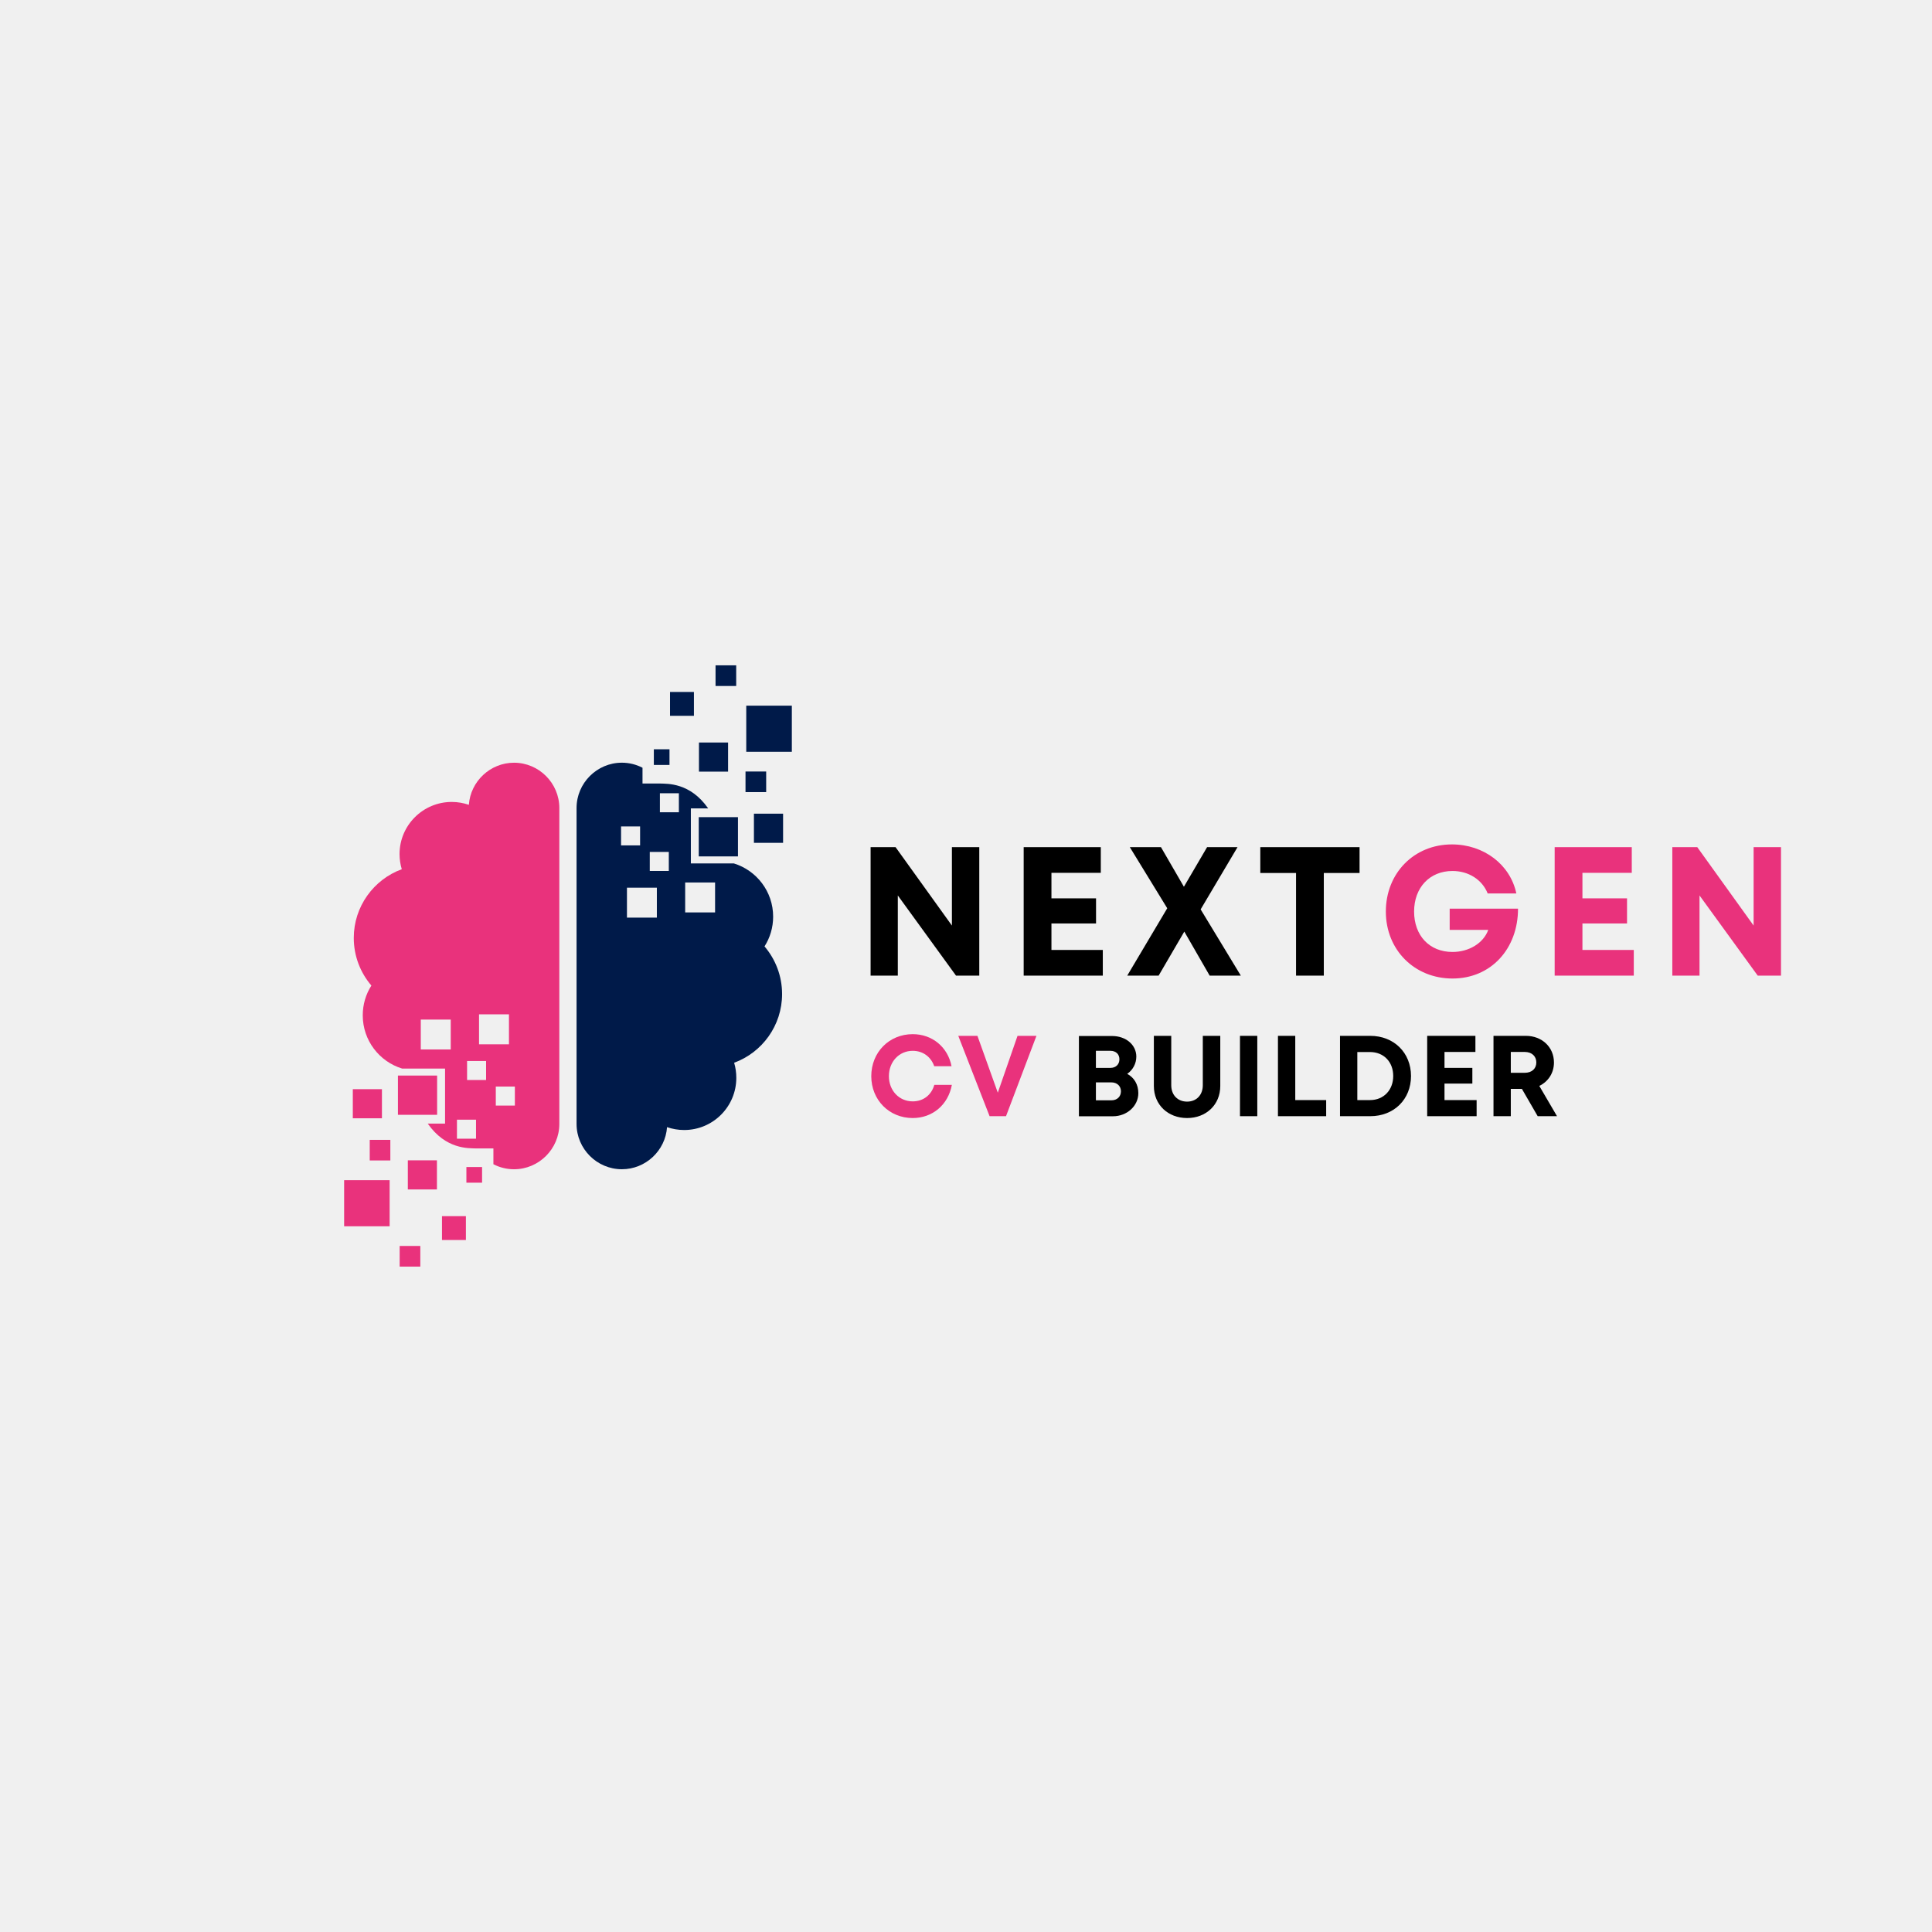
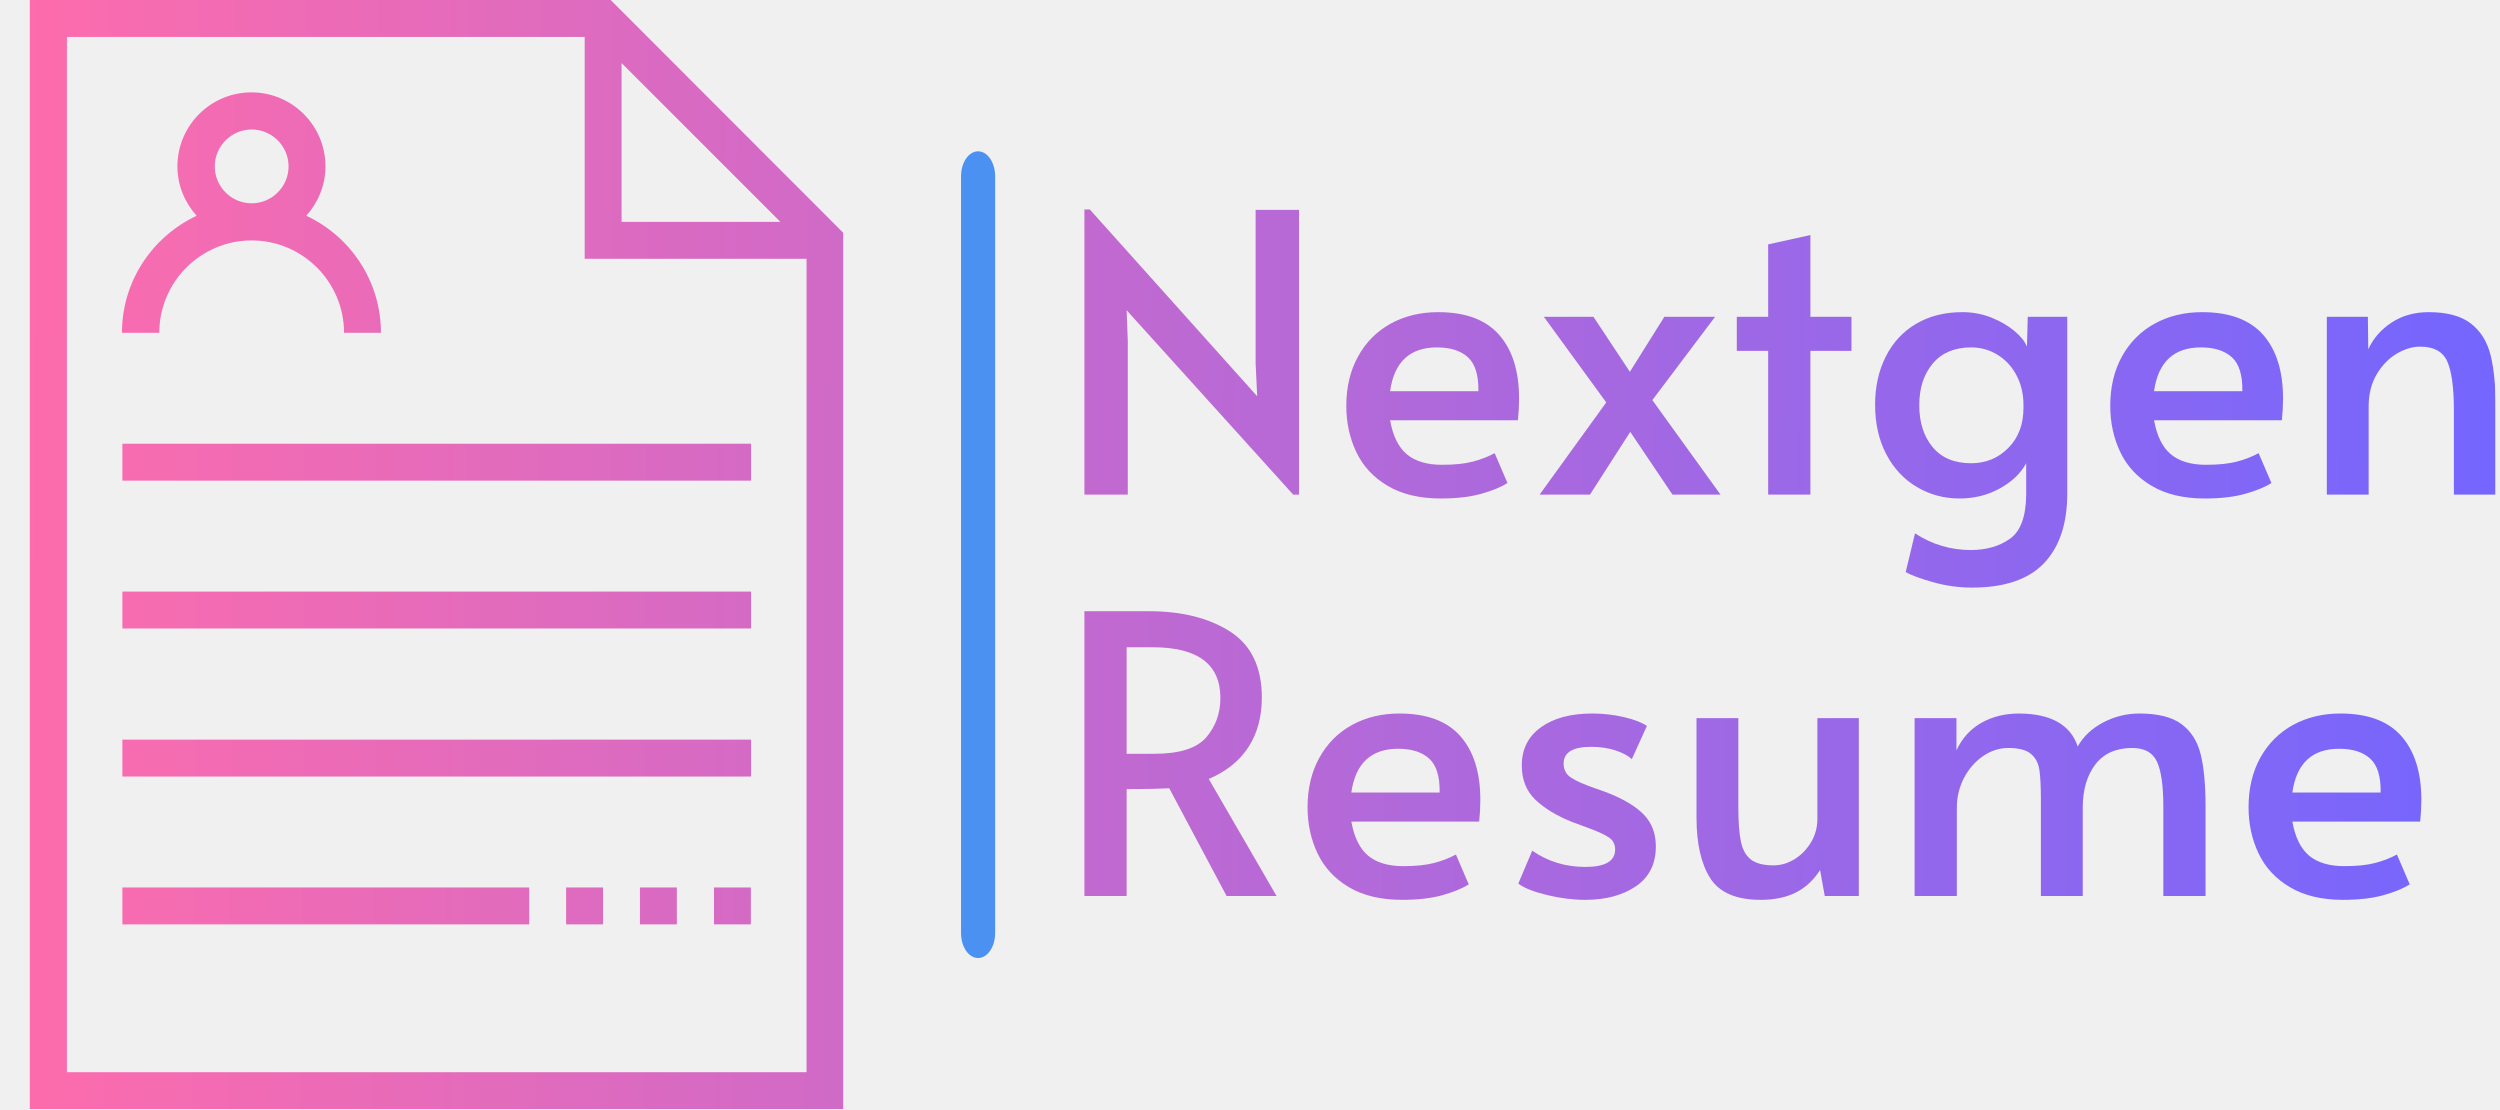
- <svg xmlns="http://www.w3.org/2000/svg" width="500" zoomAndPan="magnify" viewBox="0 0 375 375" height="500" preserveAspectRatio="xMidYMid meet" version="1.0">
-   <defs>
-     <g />
-     <clipPath id="79d6369f97">
-       <path d="M 144 136 L 153.695 136 L 153.695 146 L 144 146 Z M 144 136 " clip-rule="nonzero" />
-     </clipPath>
-     <clipPath id="08923a9d92">
-       <path d="M 138 129.098 L 143 129.098 L 143 134 L 138 134 Z M 138 129.098 " clip-rule="nonzero" />
-     </clipPath>
-     <clipPath id="2e391ff35a">
-       <path d="M 66.797 229 L 76 229 L 76 239 L 66.797 239 Z M 66.797 229 " clip-rule="nonzero" />
-     </clipPath>
-   </defs>
-   <path fill="#001a49" d="M 128.098 152.082 L 124.711 152.082 L 124.711 149.02 C 123.512 148.398 122.145 148.039 120.703 148.039 C 115.863 148.039 111.91 152.004 111.91 156.832 L 111.91 218.16 C 111.91 222.988 115.863 226.949 120.703 226.949 C 125.332 226.949 129.152 223.332 129.473 218.781 C 130.516 219.133 131.629 219.336 132.793 219.336 C 138.387 219.336 142.918 214.805 142.918 209.211 C 142.918 208.188 142.773 207.211 142.496 206.277 C 147.926 204.293 151.801 199.062 151.801 192.945 C 151.801 189.414 150.512 186.184 148.391 183.695 C 149.457 182.031 150.066 180.043 150.066 177.914 C 150.066 173.051 146.848 168.945 142.43 167.586 L 134.094 167.586 L 134.094 156.906 L 137.453 156.906 C 133.945 151.883 129.551 152.137 128.098 152.082 Z M 127.496 172.297 L 121.691 172.297 L 121.691 178.113 L 127.496 178.113 Z M 138.797 171.289 L 132.992 171.289 L 132.992 177.098 L 138.797 177.098 Z M 129.816 165.359 L 126.121 165.359 L 126.121 169.047 L 129.816 169.047 Z M 124.242 160.406 L 120.547 160.406 L 120.547 164.094 L 124.242 164.094 Z M 131.77 153.969 L 128.086 153.969 L 128.086 157.664 L 131.77 157.664 Z M 131.77 153.969 " fill-opacity="1" fill-rule="evenodd" />
-   <g clip-path="url(#79d6369f97)">
-     <path fill="#001a49" d="M 153.797 136.973 L 144.848 136.973 L 144.848 145.922 L 153.797 145.922 Z M 153.797 136.973 " fill-opacity="1" fill-rule="evenodd" />
-   </g>
-   <path fill="#001a49" d="M 141.32 144.121 L 135.668 144.121 L 135.668 149.773 L 141.32 149.773 Z M 141.32 144.121 " fill-opacity="1" fill-rule="evenodd" />
-   <path fill="#001a49" d="M 151.996 157.934 L 146.336 157.934 L 146.336 163.594 L 151.996 163.594 Z M 151.996 157.934 " fill-opacity="1" fill-rule="evenodd" />
-   <g clip-path="url(#08923a9d92)">
-     <path fill="#001a49" d="M 142.895 129.145 L 138.887 129.145 L 138.887 133.152 L 142.895 133.152 Z M 142.895 129.145 " fill-opacity="1" fill-rule="evenodd" />
-   </g>
-   <path fill="#001a49" d="M 134.691 134.309 L 130.051 134.309 L 130.051 138.938 L 134.691 138.938 Z M 134.691 134.309 " fill-opacity="1" fill-rule="evenodd" />
-   <path fill="#001a49" d="M 148.715 149.75 L 144.703 149.75 L 144.703 153.746 L 148.715 153.746 Z M 148.715 149.75 " fill-opacity="1" fill-rule="evenodd" />
-   <path fill="#001a49" d="M 129.949 145.434 L 126.91 145.434 L 126.91 148.473 L 129.949 148.473 Z M 129.949 145.434 " fill-opacity="1" fill-rule="evenodd" />
-   <path fill="#001a49" d="M 143.238 158.609 L 135.625 158.609 L 135.625 166.227 L 143.238 166.227 Z M 143.238 158.609 " fill-opacity="1" fill-rule="evenodd" />
-   <path fill="#e9327c" d="M 92.383 222.91 L 95.77 222.91 L 95.77 225.977 C 96.969 226.598 98.332 226.953 99.777 226.953 C 104.605 226.953 108.566 222.988 108.566 218.16 L 108.566 156.836 C 108.566 152.004 104.605 148.043 99.777 148.043 C 95.148 148.043 91.328 151.672 91.004 156.215 C 89.961 155.859 88.84 155.656 87.688 155.656 C 82.09 155.656 77.551 160.199 77.551 165.781 C 77.551 166.805 77.707 167.781 77.984 168.715 C 72.555 170.699 68.668 175.93 68.668 182.051 C 68.668 185.582 69.957 188.809 72.086 191.297 C 71.02 192.961 70.41 194.949 70.41 197.078 C 70.41 201.941 73.621 206.051 78.047 207.406 L 86.387 207.406 L 86.387 218.086 L 83.023 218.086 C 86.531 223.109 90.918 222.855 92.383 222.91 Z M 92.98 202.695 L 98.789 202.695 L 98.789 196.879 L 92.98 196.879 Z M 81.668 203.703 L 87.488 203.703 L 87.488 197.898 L 81.672 197.898 L 81.672 203.703 Z M 90.66 209.633 L 94.348 209.633 L 94.348 205.945 L 90.66 205.945 Z M 96.234 214.586 L 99.934 214.586 L 99.934 210.898 L 96.234 210.898 Z M 88.695 221.023 L 92.395 221.023 L 92.395 217.328 L 88.695 217.328 Z M 88.695 221.023 " fill-opacity="1" fill-rule="evenodd" />
-   <g clip-path="url(#2e391ff35a)">
-     <path fill="#e9327c" d="M 75.629 229.074 L 66.672 229.074 L 66.672 238.02 L 75.629 238.02 Z M 75.629 229.074 " fill-opacity="1" fill-rule="evenodd" />
-   </g>
-   <path fill="#e9327c" d="M 84.809 225.219 L 79.16 225.219 L 79.16 230.871 L 84.809 230.871 Z M 84.809 225.219 " fill-opacity="1" fill-rule="evenodd" />
-   <path fill="#e9327c" d="M 74.133 211.41 L 68.48 211.41 L 68.48 217.059 L 74.133 217.059 Z M 74.133 211.41 " fill-opacity="1" fill-rule="evenodd" />
-   <path fill="#e9327c" d="M 81.582 241.84 L 77.574 241.84 L 77.574 245.848 L 81.582 245.848 Z M 81.582 241.84 " fill-opacity="1" fill-rule="evenodd" />
-   <path fill="#e9327c" d="M 90.43 236.055 L 85.789 236.055 L 85.789 240.684 L 90.43 240.684 Z M 90.43 236.055 " fill-opacity="1" fill-rule="evenodd" />
-   <path fill="#e9327c" d="M 75.766 221.246 L 71.766 221.246 L 71.766 225.242 L 75.766 225.242 Z M 75.766 221.246 " fill-opacity="1" fill-rule="evenodd" />
-   <path fill="#e9327c" d="M 93.57 226.52 L 90.527 226.52 L 90.527 229.559 L 93.57 229.559 Z M 93.57 226.52 " fill-opacity="1" fill-rule="evenodd" />
-   <path fill="#e9327c" d="M 84.844 208.766 L 77.238 208.766 L 77.238 216.383 L 84.844 216.383 Z M 84.844 208.766 " fill-opacity="1" fill-rule="evenodd" />
-   <g fill="#000000" fill-opacity="1">
-     <g transform="translate(166.1395, 189.369)">
-       <g>
-         <path d="M 18.625 -24.938 L 18.625 -9.719 L 7.688 -24.938 L 2.844 -24.938 L 2.844 0 L 8.125 0 L 8.125 -15.562 L 19.422 0 L 23.938 0 L 23.938 -24.938 Z M 18.625 -24.938 " />
+ <svg xmlns="http://www.w3.org/2000/svg" version="1.1" width="2000" height="888" viewBox="0 0 2000 888">
+   <g transform="matrix(1,0,0,1,-1.212121,-0.265354)">
+     <svg viewBox="0 0 396 176" data-background-color="#ffffff" preserveAspectRatio="xMidYMid meet" height="888" width="2000">
+       <g id="tight-bounds" transform="matrix(1,0,0,1,0.24,0.05259269)">
+         <svg viewBox="0 0 395.52 175.895" height="175.895" width="395.52">
+           <g>
+             <svg viewBox="0 0 699.073 310.89" height="175.895" width="395.52">
+               <g>
+                 <rect width="9.556" height="226.082" x="268.981" y="42.404" fill="#4b91f1" opacity="1" stroke-width="0" stroke="transparent" fill-opacity="1" class="rect-yte-0" data-fill-palette-color="secondary" rx="1%" id="yte-0" data-palette-color="#4b91f1" />
+               </g>
+               <g transform="matrix(1,0,0,1,303.5529,42.96674)">
+                 <svg viewBox="0 0 395.52 224.957" height="224.957" width="395.52">
+                   <g id="textblocktransform">
+                     <svg viewBox="0 0 395.52 224.957" height="224.957" width="395.52" id="textblock">
+                       <g>
+                         <svg viewBox="0 0 395.52 224.957" height="224.957" width="395.52">
+                           <g transform="matrix(1,0,0,1,0,0)">
+                             <svg width="395.52" viewBox="3.9 -36.8 182.15 89.1" height="224.957" data-palette-color="url(#577c2649-facb-44b6-8697-8864d4254b5b)">
+                               <svg />
+                               <svg />
+                               <g class="wordmark-text-0" data-fill-palette-color="primary" id="text-0" />
+                             </svg>
+                           </g>
+                         </svg>
+                       </g>
+                     </svg>
+                   </g>
+                 </svg>
+               </g>
+               <g>
+                 <svg viewBox="0 0 243.966 310.89" height="310.89" width="243.966">
+                   <g>
+                     <svg version="1.1" x="8" y="0" viewBox="69.7 2 372.5 508" enable-background="new 0 0 512 512" xml:space="preserve" height="310.89" width="227.966" class="icon-icon-0" data-fill-palette-color="accent" id="icon-0" />
+                   </g>
+                 </svg>
+               </g>
+             </svg>
+           </g>
+           <defs />
+           <mask id="b9d32d52-0349-42dd-983d-a1738c810000">
+             <g id="SvgjsG5484">
+               <svg viewBox="0 0 395.52 175.895" height="175.895" width="395.52">
+                 <g>
+                   <svg viewBox="0 0 699.073 310.89" height="175.895" width="395.52">
+                     <g>
+                       <rect width="9.556" height="226.082" x="268.981" y="42.404" fill="black" opacity="1" stroke-width="0" stroke="transparent" fill-opacity="1" class="rect-yte-0" rx="1%" id="SvgjsRect5483" data-palette-color="#4b91f1" />
+                     </g>
+                     <g transform="matrix(1,0,0,1,303.5529,42.96674)">
+                       <svg viewBox="0 0 395.52 224.957" height="224.957" width="395.52">
+                         <g id="SvgjsG5482">
+                           <svg viewBox="0 0 395.52 224.957" height="224.957" width="395.52" id="SvgjsSvg5481">
+                             <g>
+                               <svg viewBox="0 0 395.52 224.957" height="224.957" width="395.52">
+                                 <g transform="matrix(1,0,0,1,0,0)">
+                                   <svg width="395.52" viewBox="3.9 -36.8 182.15 89.1" height="224.957" data-palette-color="url(#577c2649-facb-44b6-8697-8864d4254b5b)">
+                                     <svg />
+                                     <svg />
+                                     <g class="wordmark-text-0" data-fill-palette-color="primary" id="SvgjsG5480">
+                                       <path d="M30.85 0l-21.5-23.8 0.15 4v19.8h-5.6v-36.8h0.7l21.6 24.1-0.2-4.2v-19.85h5.6v36.75zM49.9 0.5c-2.733 0-5.017-0.543-6.85-1.63-1.833-1.08-3.183-2.53-4.05-4.35-0.867-1.813-1.3-3.803-1.3-5.97v0c0-2.433 0.51-4.567 1.53-6.4 1.013-1.833 2.42-3.243 4.22-4.23 1.8-0.98 3.833-1.47 6.1-1.47v0c3.533 0 6.157 0.973 7.87 2.92 1.72 1.953 2.58 4.697 2.58 8.23v0c0 0.9-0.05 1.833-0.15 2.8v0h-16.5c0.367 2.033 1.09 3.5 2.17 4.4 1.087 0.9 2.597 1.35 4.53 1.35v0c1.6 0 2.917-0.133 3.95-0.4 1.033-0.267 1.983-0.633 2.85-1.1v0l1.65 3.85c-0.833 0.533-1.967 1-3.4 1.4-1.433 0.4-3.167 0.6-5.2 0.6zM43.35-13.35h11.4c0.033-2.067-0.417-3.527-1.35-4.38-0.933-0.847-2.267-1.27-4-1.27v0c-3.5 0-5.517 1.883-6.05 5.65zM62.65 0l8.6-11.9-8.05-11.05h6.4l4.7 7.1 4.45-7.1h6.55l-8.1 10.75 8.8 12.2h-6.2l-5.45-8.1-5.2 8.1zM92.15 0v-18.55h-4.05v-4.4h4.05v-9.35l5.45-1.2v10.55h5.3v4.4h-5.3v18.55zM118.45 12c-1.7 0-3.377-0.233-5.03-0.7-1.647-0.467-2.82-0.9-3.52-1.3v0l1.2-5c2.2 1.433 4.6 2.15 7.2 2.15v0c2 0 3.683-0.483 5.05-1.45 1.367-0.967 2.067-2.85 2.1-5.65v0-4.1c-0.7 1.3-1.833 2.383-3.4 3.25-1.567 0.867-3.3 1.3-5.2 1.3v0c-2 0-3.833-0.493-5.5-1.48-1.667-0.98-2.983-2.387-3.95-4.22-0.967-1.833-1.45-3.967-1.45-6.4v0c0-2.333 0.46-4.407 1.38-6.22 0.913-1.82 2.22-3.23 3.92-4.23 1.7-1 3.683-1.5 5.95-1.5v0c1.333 0 2.583 0.233 3.75 0.7 1.167 0.467 2.157 1.04 2.97 1.72 0.82 0.687 1.363 1.363 1.63 2.03v0l0.1-3.85h5.1v22.8c0 3.9-1 6.9-3 9-2 2.1-5.1 3.15-9.3 3.15zM118.35-4.05c1.9 0 3.5-0.66 4.8-1.98 1.3-1.313 1.95-3.037 1.95-5.17v0-0.35c0-1.433-0.3-2.717-0.9-3.85-0.6-1.133-1.417-2.017-2.45-2.65-1.033-0.633-2.167-0.95-3.4-0.95v0c-2.133 0-3.783 0.69-4.95 2.07-1.167 1.387-1.75 3.18-1.75 5.38v0c0 2.233 0.577 4.04 1.73 5.42 1.147 1.387 2.803 2.08 4.97 2.08zM148.5 0.5c-2.733 0-5.017-0.543-6.85-1.63-1.833-1.08-3.183-2.53-4.05-4.35-0.867-1.813-1.3-3.803-1.3-5.97v0c0-2.433 0.507-4.567 1.52-6.4 1.02-1.833 2.43-3.243 4.23-4.23 1.8-0.98 3.833-1.47 6.1-1.47v0c3.533 0 6.16 0.973 7.88 2.92 1.713 1.953 2.57 4.697 2.57 8.23v0c0 0.9-0.05 1.833-0.15 2.8v0h-16.5c0.367 2.033 1.093 3.5 2.18 4.4 1.08 0.9 2.587 1.35 4.52 1.35v0c1.6 0 2.917-0.133 3.95-0.4 1.033-0.267 1.983-0.633 2.85-1.1v0l1.65 3.85c-0.833 0.533-1.967 1-3.4 1.4-1.433 0.4-3.167 0.6-5.2 0.6zM141.95-13.35h11.4c0.033-2.067-0.417-3.527-1.35-4.38-0.933-0.847-2.267-1.27-4-1.27v0c-3.5 0-5.517 1.883-6.05 5.65zM164.25 0v-22.95h5.3l0.05 4.2c0.633-1.4 1.633-2.55 3-3.45 1.367-0.9 2.967-1.35 4.8-1.35v0c2.367 0 4.183 0.49 5.45 1.47 1.267 0.987 2.117 2.363 2.55 4.13 0.433 1.767 0.65 4.067 0.65 6.9v0 11.05h-5.4v-10.9c0-2.9-0.283-4.993-0.85-6.28-0.567-1.28-1.733-1.92-3.5-1.92v0c-1 0-2.017 0.307-3.05 0.92-1.033 0.62-1.893 1.513-2.58 2.68-0.68 1.167-1.02 2.533-1.02 4.1v0 11.4z" fill="white" fillRule="nonzero" stroke="none" stroke-width="1" stroke-linecap="butt" stroke-linejoin="miter" stroke-miterlimit="10" stroke-dasharray="" stroke-dashoffset="0" font-family="none" font-weight="none" font-size="none" text-anchor="none" style="mix-blend-mode: normal" opacity="1" />
+                                       <path transform="translate(0,51.8)" d="M28.7 0h-6.45l-7.4-13.9c-1.533 0.067-2.9 0.1-4.1 0.1v0h-1.4v13.8h-5.45v-36.75h8.35c4.233 0 7.717 0.873 10.45 2.62 2.733 1.753 4.1 4.597 4.1 8.53v0c0 2.467-0.573 4.59-1.72 6.37-1.153 1.787-2.863 3.163-5.13 4.13v0zM9.35-18.35h3.55c3.267 0 5.51-0.71 6.73-2.13 1.213-1.413 1.82-3.103 1.82-5.07v0c0-4.367-2.917-6.55-8.75-6.55v0h-3.35zM44.9 0.5c-2.733 0-5.017-0.543-6.85-1.63-1.833-1.08-3.183-2.53-4.05-4.35-0.867-1.813-1.3-3.803-1.3-5.97v0c0-2.433 0.51-4.567 1.53-6.4 1.013-1.833 2.42-3.243 4.22-4.23 1.8-0.98 3.833-1.47 6.1-1.47v0c3.533 0 6.157 0.973 7.87 2.92 1.72 1.953 2.58 4.697 2.58 8.23v0c0 0.9-0.05 1.833-0.15 2.8v0h-16.5c0.367 2.033 1.09 3.5 2.17 4.4 1.087 0.9 2.597 1.35 4.53 1.35v0c1.6 0 2.917-0.133 3.95-0.4 1.033-0.267 1.983-0.633 2.85-1.1v0l1.65 3.85c-0.833 0.533-1.967 1-3.4 1.4-1.433 0.4-3.167 0.6-5.2 0.6zM38.35-13.35h11.4c0.033-2.067-0.417-3.527-1.35-4.38-0.933-0.847-2.267-1.27-4-1.27v0c-3.5 0-5.517 1.883-6.05 5.65zM68.55 0.5c-1.6 0-3.257-0.21-4.97-0.63-1.72-0.413-2.947-0.903-3.68-1.47v0l1.8-4.25c2 1.4 4.283 2.1 6.85 2.1v0c2.567 0 3.85-0.75 3.85-2.25v0c0-0.667-0.267-1.183-0.8-1.55-0.533-0.367-1.483-0.8-2.85-1.3v0l-1.9-0.7c-2-0.8-3.583-1.76-4.75-2.88-1.167-1.113-1.75-2.587-1.75-4.42v0c0-2.1 0.827-3.743 2.48-4.93 1.647-1.18 3.853-1.77 6.62-1.77v0c1.367 0 2.707 0.15 4.02 0.45 1.32 0.3 2.33 0.683 3.03 1.15v0l-1.95 4.3c-0.433-0.433-1.127-0.81-2.08-1.13-0.947-0.313-2.003-0.47-3.17-0.47v0c-2.367 0-3.55 0.717-3.55 2.15v0c0 0.8 0.317 1.407 0.95 1.82 0.633 0.42 1.667 0.88 3.1 1.38v0c0.133 0.033 0.65 0.217 1.55 0.55v0c2.133 0.833 3.717 1.783 4.75 2.85 1.033 1.067 1.55 2.433 1.55 4.1v0c0 2.267-0.857 3.983-2.57 5.15-1.72 1.167-3.897 1.75-6.53 1.75zM91.2 0.5c-3.167 0-5.343-0.933-6.53-2.8-1.18-1.867-1.77-4.467-1.77-7.8v0-12.85h5.4v11.5c0 1.9 0.11 3.373 0.33 4.42 0.213 1.053 0.647 1.83 1.3 2.33 0.647 0.5 1.62 0.75 2.92 0.75v0c0.933 0 1.833-0.267 2.7-0.8 0.867-0.533 1.577-1.26 2.13-2.18 0.547-0.913 0.82-1.92 0.82-3.02v0-13h5.35v22.95h-4.4l-0.6-3.35c-0.833 1.3-1.873 2.267-3.12 2.9-1.253 0.633-2.763 0.95-4.53 0.95zM111.05 0v-22.95h5.4v4.15c0.733-1.567 1.807-2.75 3.22-3.55 1.42-0.8 3.047-1.2 4.88-1.2v0c4.1 0.033 6.617 1.45 7.55 4.25v0c0.733-1.3 1.833-2.333 3.3-3.1 1.467-0.767 3.017-1.15 4.65-1.15v0c2.4 0 4.217 0.457 5.45 1.37 1.233 0.92 2.057 2.22 2.47 3.9 0.42 1.687 0.63 3.947 0.63 6.78v0 11.5h-5.45v-11.55c0-2.7-0.277-4.633-0.83-5.8-0.547-1.167-1.603-1.75-3.17-1.75v0c-2.1 0-3.69 0.707-4.77 2.12-1.087 1.42-1.63 3.28-1.63 5.58v0 11.4h-5.4v-12.35c0-1.767-0.067-3.083-0.2-3.95-0.133-0.867-0.5-1.55-1.1-2.05-0.6-0.5-1.567-0.75-2.9-0.75v0c-1.167 0-2.257 0.35-3.27 1.05-1.02 0.7-1.84 1.64-2.46 2.82-0.613 1.187-0.92 2.463-0.92 3.83v0 11.4zM166.35 0.5c-2.733 0-5.017-0.543-6.85-1.63-1.833-1.08-3.183-2.53-4.05-4.35-0.867-1.813-1.3-3.803-1.3-5.97v0c0-2.433 0.507-4.567 1.52-6.4 1.02-1.833 2.43-3.243 4.23-4.23 1.8-0.98 3.833-1.47 6.1-1.47v0c3.533 0 6.16 0.973 7.88 2.92 1.713 1.953 2.57 4.697 2.57 8.23v0c0 0.9-0.05 1.833-0.15 2.8v0h-16.5c0.367 2.033 1.09 3.5 2.17 4.4 1.087 0.9 2.597 1.35 4.53 1.35v0c1.6 0 2.917-0.133 3.95-0.4 1.033-0.267 1.983-0.633 2.85-1.1v0l1.65 3.85c-0.833 0.533-1.967 1-3.4 1.4-1.433 0.4-3.167 0.6-5.2 0.6zM159.8-13.35h11.4c0.033-2.067-0.417-3.527-1.35-4.38-0.933-0.847-2.267-1.27-4-1.27v0c-3.5 0-5.517 1.883-6.05 5.65z" fill="white" fillRule="nonzero" stroke="none" stroke-width="1" stroke-linecap="butt" stroke-linejoin="miter" stroke-miterlimit="10" stroke-dasharray="" stroke-dashoffset="0" font-family="none" font-weight="none" font-size="none" text-anchor="none" style="mix-blend-mode: normal" opacity="1" />
+                                     </g>
+                                   </svg>
+                                 </g>
+                               </svg>
+                             </g>
+                           </svg>
+                         </g>
+                       </svg>
+                     </g>
+                     <g>
+                       <svg viewBox="0 0 243.966 310.89" height="310.89" width="243.966">
+                         <g>
+                           <svg version="1.1" x="8" y="0" viewBox="69.7 2 372.5 508" enable-background="new 0 0 512 512" xml:space="preserve" height="310.89" width="227.966" class="icon-icon-0" data-fill-palette-color="accent" id="SvgjsSvg5479">
+                             <g fill="black">
+                               <path d="M335.7 2H69.7V510H442.2V108.6zM340.7 30.9L413.4 103.6H340.7zM86.7 493.1V18.9H323.8V120.5H425.4V493H86.7z" fill="black" />
+                               <rect x="112.1" y="205.2" width="287.9" height="16.9" fill="black" />
+                               <rect x="112.1" y="272.9" width="287.9" height="16.9" fill="black" />
+                               <rect x="112.1" y="340.7" width="287.9" height="16.9" fill="black" />
+                               <rect x="112.1" y="408.4" width="186.3" height="16.9" fill="black" />
+                               <path d="M171.3 112.1C194.6 112.1 213.6 131.1 213.6 154.4H230.5C230.5 130.7 216.5 110.2 196.3 100.8 201.7 94.8 205.1 86.9 205.1 78.2 205.1 59.5 189.9 44.3 171.2 44.3S137.3 59.5 137.3 78.2C137.3 86.9 140.7 94.8 146.1 100.8 125.9 110.3 111.9 130.7 111.9 154.4H129C129 131.1 148 112.1 171.3 112.1M154.4 78.2C154.4 68.9 162 61.3 171.3 61.3S188.2 68.9 188.2 78.2 180.6 95.1 171.3 95.1 154.4 87.5 154.4 78.2" fill="black" />
+                               <rect x="315.3" y="408.4" width="16.9" height="16.9" fill="black" />
+                               <rect x="349.1" y="408.4" width="16.9" height="16.9" fill="black" />
+                               <rect x="383" y="408.4" width="16.9" height="16.9" fill="black" />
+                             </g>
+                           </svg>
+                         </g>
+                       </svg>
+                     </g>
+                   </svg>
+                 </g>
+                 <defs>
+                   <mask />
+                 </defs>
+               </svg>
+               <rect width="395.52" height="175.895" fill="black" stroke="none" visibility="hidden" />
+             </g>
+           </mask>
+           <linearGradient x1="0" x2="1" y1="0.548" y2="0.55" id="577c2649-facb-44b6-8697-8864d4254b5b">
+             <stop stop-color="#ff6cab" offset="0" />
+             <stop stop-color="#7366ff" offset="1" />
+           </linearGradient>
+           <rect width="395.52" height="175.895" fill="url(#577c2649-facb-44b6-8697-8864d4254b5b)" mask="url(#b9d32d52-0349-42dd-983d-a1738c810000)" data-fill-palette-color="primary" />
+           <mask id="d92ca9c4-6c2c-4d22-9890-0aee2f856e8d">
+             <g id="SvgjsG5496">
+               <svg viewBox="0 0 395.52 175.895" height="175.895" width="395.52">
+                 <g>
+                   <svg viewBox="0 0 699.073 310.89" height="175.895" width="395.52">
+                     <g>
+                       <rect width="9.556" height="226.082" x="268.981" y="42.404" fill="black" opacity="1" stroke-width="0" stroke="transparent" fill-opacity="1" class="rect-yte-0" rx="1%" id="SvgjsRect5495" data-palette-color="#4b91f1" />
+                     </g>
+                     <g transform="matrix(1,0,0,1,303.5529,42.96674)">
+                       <svg viewBox="0 0 395.52 224.957" height="224.957" width="395.52">
+                         <g id="SvgjsG5494">
+                           <svg viewBox="0 0 395.52 224.957" height="224.957" width="395.52" id="SvgjsSvg5493">
+                             <g>
+                               <svg viewBox="0 0 395.52 224.957" height="224.957" width="395.52">
+                                 <g transform="matrix(1,0,0,1,0,0)">
+                                   <svg width="395.52" viewBox="3.9 -36.8 182.15 89.1" height="224.957" data-palette-color="url(#577c2649-facb-44b6-8697-8864d4254b5b)">
+                                     <svg />
+                                     <svg />
+                                     <g class="wordmark-text-0" data-fill-palette-color="primary" id="SvgjsG5492" />
+                                   </svg>
+                                 </g>
+                               </svg>
+                             </g>
+                           </svg>
+                         </g>
+                       </svg>
+                     </g>
+                     <g>
+                       <svg viewBox="0 0 243.966 310.89" height="310.89" width="243.966">
+                         <g>
+                           <svg version="1.1" x="8" y="0" viewBox="69.7 2 372.5 508" enable-background="new 0 0 512 512" xml:space="preserve" height="310.89" width="227.966" class="icon-icon-0" data-fill-palette-color="accent" id="SvgjsSvg5491">
+                             <g fill="white">
+                               <path d="M335.7 2H69.7V510H442.2V108.6zM340.7 30.9L413.4 103.6H340.7zM86.7 493.1V18.9H323.8V120.5H425.4V493H86.7z" fill="white" />
+                               <rect x="112.1" y="205.2" width="287.9" height="16.9" fill="white" />
+                               <rect x="112.1" y="272.9" width="287.9" height="16.9" fill="white" />
+                               <rect x="112.1" y="340.7" width="287.9" height="16.9" fill="white" />
+                               <rect x="112.1" y="408.4" width="186.3" height="16.9" fill="white" />
+                               <path d="M171.3 112.1C194.6 112.1 213.6 131.1 213.6 154.4H230.5C230.5 130.7 216.5 110.2 196.3 100.8 201.7 94.8 205.1 86.9 205.1 78.2 205.1 59.5 189.9 44.3 171.2 44.3S137.3 59.5 137.3 78.2C137.3 86.9 140.7 94.8 146.1 100.8 125.9 110.3 111.9 130.7 111.9 154.4H129C129 131.1 148 112.1 171.3 112.1M154.4 78.2C154.4 68.9 162 61.3 171.3 61.3S188.2 68.9 188.2 78.2 180.6 95.1 171.3 95.1 154.4 87.5 154.4 78.2" fill="white" />
+                               <rect x="315.3" y="408.4" width="16.9" height="16.9" fill="white" />
+                               <rect x="349.1" y="408.4" width="16.9" height="16.9" fill="white" />
+                               <rect x="383" y="408.4" width="16.9" height="16.9" fill="white" />
+                             </g>
+                           </svg>
+                         </g>
+                       </svg>
+                     </g>
+                   </svg>
+                 </g>
+                 <defs>
+                   <mask />
+                 </defs>
+                 <mask>
+                   <g id="SvgjsG5490">
+                     <svg viewBox="0 0 395.52 175.895" height="175.895" width="395.52">
+                       <g>
+                         <svg viewBox="0 0 699.073 310.89" height="175.895" width="395.52">
+                           <g>
+                             <rect width="9.556" height="226.082" x="268.981" y="42.404" fill="black" opacity="1" stroke-width="0" stroke="transparent" fill-opacity="1" class="rect-yte-0" rx="1%" id="SvgjsRect5489" data-palette-color="#4b91f1" />
+                           </g>
+                           <g transform="matrix(1,0,0,1,303.5529,42.96674)">
+                             <svg viewBox="0 0 395.52 224.957" height="224.957" width="395.52">
+                               <g id="SvgjsG5488">
+                                 <svg viewBox="0 0 395.52 224.957" height="224.957" width="395.52" id="SvgjsSvg5487">
+                                   <g>
+                                     <svg viewBox="0 0 395.52 224.957" height="224.957" width="395.52">
+                                       <g transform="matrix(1,0,0,1,0,0)">
+                                         <svg width="395.52" viewBox="3.9 -36.8 182.15 89.1" height="224.957" data-palette-color="url(#577c2649-facb-44b6-8697-8864d4254b5b)">
+                                           <svg />
+                                           <svg />
+                                           <g class="wordmark-text-0" data-fill-palette-color="primary" id="SvgjsG5486">
+                                             <path d="M30.85 0l-21.5-23.8 0.15 4v19.8h-5.6v-36.8h0.7l21.6 24.1-0.2-4.2v-19.85h5.6v36.75zM49.9 0.5c-2.733 0-5.017-0.543-6.85-1.63-1.833-1.08-3.183-2.53-4.05-4.35-0.867-1.813-1.3-3.803-1.3-5.97v0c0-2.433 0.51-4.567 1.53-6.4 1.013-1.833 2.42-3.243 4.22-4.23 1.8-0.98 3.833-1.47 6.1-1.47v0c3.533 0 6.157 0.973 7.87 2.92 1.72 1.953 2.58 4.697 2.58 8.23v0c0 0.9-0.05 1.833-0.15 2.8v0h-16.5c0.367 2.033 1.09 3.5 2.17 4.4 1.087 0.9 2.597 1.35 4.53 1.35v0c1.6 0 2.917-0.133 3.95-0.4 1.033-0.267 1.983-0.633 2.85-1.1v0l1.65 3.85c-0.833 0.533-1.967 1-3.4 1.4-1.433 0.4-3.167 0.6-5.2 0.6zM43.35-13.35h11.4c0.033-2.067-0.417-3.527-1.35-4.38-0.933-0.847-2.267-1.27-4-1.27v0c-3.5 0-5.517 1.883-6.05 5.65zM62.65 0l8.6-11.9-8.05-11.05h6.4l4.7 7.1 4.45-7.1h6.55l-8.1 10.75 8.8 12.2h-6.2l-5.45-8.1-5.2 8.1zM92.15 0v-18.55h-4.05v-4.4h4.05v-9.35l5.45-1.2v10.55h5.3v4.4h-5.3v18.55zM118.45 12c-1.7 0-3.377-0.233-5.03-0.7-1.647-0.467-2.82-0.9-3.52-1.3v0l1.2-5c2.2 1.433 4.6 2.15 7.2 2.15v0c2 0 3.683-0.483 5.05-1.45 1.367-0.967 2.067-2.85 2.1-5.65v0-4.1c-0.7 1.3-1.833 2.383-3.4 3.25-1.567 0.867-3.3 1.3-5.2 1.3v0c-2 0-3.833-0.493-5.5-1.48-1.667-0.98-2.983-2.387-3.95-4.22-0.967-1.833-1.45-3.967-1.45-6.4v0c0-2.333 0.46-4.407 1.38-6.22 0.913-1.82 2.22-3.23 3.92-4.23 1.7-1 3.683-1.5 5.95-1.5v0c1.333 0 2.583 0.233 3.75 0.7 1.167 0.467 2.157 1.04 2.97 1.72 0.82 0.687 1.363 1.363 1.63 2.03v0l0.1-3.85h5.1v22.8c0 3.9-1 6.9-3 9-2 2.1-5.1 3.15-9.3 3.15zM118.35-4.05c1.9 0 3.5-0.66 4.8-1.98 1.3-1.313 1.95-3.037 1.95-5.17v0-0.35c0-1.433-0.3-2.717-0.9-3.85-0.6-1.133-1.417-2.017-2.45-2.65-1.033-0.633-2.167-0.95-3.4-0.95v0c-2.133 0-3.783 0.69-4.95 2.07-1.167 1.387-1.75 3.18-1.75 5.38v0c0 2.233 0.577 4.04 1.73 5.42 1.147 1.387 2.803 2.08 4.97 2.08zM148.5 0.5c-2.733 0-5.017-0.543-6.85-1.63-1.833-1.08-3.183-2.53-4.05-4.35-0.867-1.813-1.3-3.803-1.3-5.97v0c0-2.433 0.507-4.567 1.52-6.4 1.02-1.833 2.43-3.243 4.23-4.23 1.8-0.98 3.833-1.47 6.1-1.47v0c3.533 0 6.16 0.973 7.88 2.92 1.713 1.953 2.57 4.697 2.57 8.23v0c0 0.9-0.05 1.833-0.15 2.8v0h-16.5c0.367 2.033 1.093 3.5 2.18 4.4 1.08 0.9 2.587 1.35 4.52 1.35v0c1.6 0 2.917-0.133 3.95-0.4 1.033-0.267 1.983-0.633 2.85-1.1v0l1.65 3.85c-0.833 0.533-1.967 1-3.4 1.4-1.433 0.4-3.167 0.6-5.2 0.6zM141.95-13.35h11.4c0.033-2.067-0.417-3.527-1.35-4.38-0.933-0.847-2.267-1.27-4-1.27v0c-3.5 0-5.517 1.883-6.05 5.65zM164.25 0v-22.95h5.3l0.05 4.2c0.633-1.4 1.633-2.55 3-3.45 1.367-0.9 2.967-1.35 4.8-1.35v0c2.367 0 4.183 0.49 5.45 1.47 1.267 0.987 2.117 2.363 2.55 4.13 0.433 1.767 0.65 4.067 0.65 6.9v0 11.05h-5.4v-10.9c0-2.9-0.283-4.993-0.85-6.28-0.567-1.28-1.733-1.92-3.5-1.92v0c-1 0-2.017 0.307-3.05 0.92-1.033 0.62-1.893 1.513-2.58 2.68-0.68 1.167-1.02 2.533-1.02 4.1v0 11.4z" fill="black" fillRule="nonzero" stroke="none" stroke-width="1" stroke-linecap="butt" stroke-linejoin="miter" stroke-miterlimit="10" stroke-dasharray="" stroke-dashoffset="0" font-family="none" font-weight="none" font-size="none" text-anchor="none" style="mix-blend-mode: normal" opacity="1" />
+                                             <path transform="translate(0,51.8)" d="M28.7 0h-6.45l-7.4-13.9c-1.533 0.067-2.9 0.1-4.1 0.1v0h-1.4v13.8h-5.45v-36.75h8.35c4.233 0 7.717 0.873 10.45 2.62 2.733 1.753 4.1 4.597 4.1 8.53v0c0 2.467-0.573 4.59-1.72 6.37-1.153 1.787-2.863 3.163-5.13 4.13v0zM9.35-18.35h3.55c3.267 0 5.51-0.71 6.73-2.13 1.213-1.413 1.82-3.103 1.82-5.07v0c0-4.367-2.917-6.55-8.75-6.55v0h-3.35zM44.9 0.5c-2.733 0-5.017-0.543-6.85-1.63-1.833-1.08-3.183-2.53-4.05-4.35-0.867-1.813-1.3-3.803-1.3-5.97v0c0-2.433 0.51-4.567 1.53-6.4 1.013-1.833 2.42-3.243 4.22-4.23 1.8-0.98 3.833-1.47 6.1-1.47v0c3.533 0 6.157 0.973 7.87 2.92 1.72 1.953 2.58 4.697 2.58 8.23v0c0 0.9-0.05 1.833-0.15 2.8v0h-16.5c0.367 2.033 1.09 3.5 2.17 4.4 1.087 0.9 2.597 1.35 4.53 1.35v0c1.6 0 2.917-0.133 3.95-0.4 1.033-0.267 1.983-0.633 2.85-1.1v0l1.65 3.85c-0.833 0.533-1.967 1-3.4 1.4-1.433 0.4-3.167 0.6-5.2 0.6zM38.35-13.35h11.4c0.033-2.067-0.417-3.527-1.35-4.38-0.933-0.847-2.267-1.27-4-1.27v0c-3.5 0-5.517 1.883-6.05 5.65zM68.55 0.5c-1.6 0-3.257-0.21-4.97-0.63-1.72-0.413-2.947-0.903-3.68-1.47v0l1.8-4.25c2 1.4 4.283 2.1 6.85 2.1v0c2.567 0 3.85-0.75 3.85-2.25v0c0-0.667-0.267-1.183-0.8-1.55-0.533-0.367-1.483-0.8-2.85-1.3v0l-1.9-0.7c-2-0.8-3.583-1.76-4.75-2.88-1.167-1.113-1.75-2.587-1.75-4.42v0c0-2.1 0.827-3.743 2.48-4.93 1.647-1.18 3.853-1.77 6.62-1.77v0c1.367 0 2.707 0.15 4.02 0.45 1.32 0.3 2.33 0.683 3.03 1.15v0l-1.95 4.3c-0.433-0.433-1.127-0.81-2.08-1.13-0.947-0.313-2.003-0.47-3.17-0.47v0c-2.367 0-3.55 0.717-3.55 2.15v0c0 0.8 0.317 1.407 0.95 1.82 0.633 0.42 1.667 0.88 3.1 1.38v0c0.133 0.033 0.65 0.217 1.55 0.55v0c2.133 0.833 3.717 1.783 4.75 2.85 1.033 1.067 1.55 2.433 1.55 4.1v0c0 2.267-0.857 3.983-2.57 5.15-1.72 1.167-3.897 1.75-6.53 1.75zM91.2 0.5c-3.167 0-5.343-0.933-6.53-2.8-1.18-1.867-1.77-4.467-1.77-7.8v0-12.85h5.4v11.5c0 1.9 0.11 3.373 0.33 4.42 0.213 1.053 0.647 1.83 1.3 2.33 0.647 0.5 1.62 0.75 2.92 0.75v0c0.933 0 1.833-0.267 2.7-0.8 0.867-0.533 1.577-1.26 2.13-2.18 0.547-0.913 0.82-1.92 0.82-3.02v0-13h5.35v22.95h-4.4l-0.6-3.35c-0.833 1.3-1.873 2.267-3.12 2.9-1.253 0.633-2.763 0.95-4.53 0.95zM111.05 0v-22.95h5.4v4.15c0.733-1.567 1.807-2.75 3.22-3.55 1.42-0.8 3.047-1.2 4.88-1.2v0c4.1 0.033 6.617 1.45 7.55 4.25v0c0.733-1.3 1.833-2.333 3.3-3.1 1.467-0.767 3.017-1.15 4.65-1.15v0c2.4 0 4.217 0.457 5.45 1.37 1.233 0.92 2.057 2.22 2.47 3.9 0.42 1.687 0.63 3.947 0.63 6.78v0 11.5h-5.45v-11.55c0-2.7-0.277-4.633-0.83-5.8-0.547-1.167-1.603-1.75-3.17-1.75v0c-2.1 0-3.69 0.707-4.77 2.12-1.087 1.42-1.63 3.28-1.63 5.58v0 11.4h-5.4v-12.35c0-1.767-0.067-3.083-0.2-3.95-0.133-0.867-0.5-1.55-1.1-2.05-0.6-0.5-1.567-0.75-2.9-0.75v0c-1.167 0-2.257 0.35-3.27 1.05-1.02 0.7-1.84 1.64-2.46 2.82-0.613 1.187-0.92 2.463-0.92 3.83v0 11.4zM166.35 0.5c-2.733 0-5.017-0.543-6.85-1.63-1.833-1.08-3.183-2.53-4.05-4.35-0.867-1.813-1.3-3.803-1.3-5.97v0c0-2.433 0.507-4.567 1.52-6.4 1.02-1.833 2.43-3.243 4.23-4.23 1.8-0.98 3.833-1.47 6.1-1.47v0c3.533 0 6.16 0.973 7.88 2.92 1.713 1.953 2.57 4.697 2.57 8.23v0c0 0.9-0.05 1.833-0.15 2.8v0h-16.5c0.367 2.033 1.09 3.5 2.17 4.4 1.087 0.9 2.597 1.35 4.53 1.35v0c1.6 0 2.917-0.133 3.95-0.4 1.033-0.267 1.983-0.633 2.85-1.1v0l1.65 3.85c-0.833 0.533-1.967 1-3.4 1.4-1.433 0.4-3.167 0.6-5.2 0.6zM159.8-13.35h11.4c0.033-2.067-0.417-3.527-1.35-4.38-0.933-0.847-2.267-1.27-4-1.27v0c-3.5 0-5.517 1.883-6.05 5.65z" fill="black" fillRule="nonzero" stroke="none" stroke-width="1" stroke-linecap="butt" stroke-linejoin="miter" stroke-miterlimit="10" stroke-dasharray="" stroke-dashoffset="0" font-family="none" font-weight="none" font-size="none" text-anchor="none" style="mix-blend-mode: normal" opacity="1" />
+                                           </g>
+                                         </svg>
+                                       </g>
+                                     </svg>
+                                   </g>
+                                 </svg>
+                               </g>
+                             </svg>
+                           </g>
+                           <g>
+                             <svg viewBox="0 0 243.966 310.89" height="310.89" width="243.966">
+                               <g>
+                                 <svg version="1.1" x="8" y="0" viewBox="69.7 2 372.5 508" enable-background="new 0 0 512 512" xml:space="preserve" height="310.89" width="227.966" class="icon-icon-0" data-fill-palette-color="accent" id="SvgjsSvg5485">
+                                   <g fill="black">
+                                     <path d="M335.7 2H69.7V510H442.2V108.6zM340.7 30.9L413.4 103.6H340.7zM86.7 493.1V18.9H323.8V120.5H425.4V493H86.7z" fill="black" />
+                                     <rect x="112.1" y="205.2" width="287.9" height="16.9" fill="black" />
+                                     <rect x="112.1" y="272.9" width="287.9" height="16.9" fill="black" />
+                                     <rect x="112.1" y="340.7" width="287.9" height="16.9" fill="black" />
+                                     <rect x="112.1" y="408.4" width="186.3" height="16.9" fill="black" />
+                                     <path d="M171.3 112.1C194.6 112.1 213.6 131.1 213.6 154.4H230.5C230.5 130.7 216.5 110.2 196.3 100.8 201.7 94.8 205.1 86.9 205.1 78.2 205.1 59.5 189.9 44.3 171.2 44.3S137.3 59.5 137.3 78.2C137.3 86.9 140.7 94.8 146.1 100.8 125.9 110.3 111.9 130.7 111.9 154.4H129C129 131.1 148 112.1 171.3 112.1M154.4 78.2C154.4 68.9 162 61.3 171.3 61.3S188.2 68.9 188.2 78.2 180.6 95.1 171.3 95.1 154.4 87.5 154.4 78.2" fill="black" />
+                                     <rect x="315.3" y="408.4" width="16.9" height="16.9" fill="black" />
+                                     <rect x="349.1" y="408.4" width="16.9" height="16.9" fill="black" />
+                                     <rect x="383" y="408.4" width="16.9" height="16.9" fill="black" />
+                                   </g>
+                                 </svg>
+                               </g>
+                             </svg>
+                           </g>
+                         </svg>
+                       </g>
+                       <defs>
+                         <mask />
+                       </defs>
+                     </svg>
+                     <rect width="395.52" height="175.895" fill="black" stroke="none" visibility="hidden" />
+                   </g>
+                 </mask>
+               </svg>
+               <rect width="395.52" height="175.895" fill="black" stroke="none" visibility="hidden" />
+             </g>
+           </mask>
+           <linearGradient x1="0" x2="1" y1="0.548" y2="0.55" id="4ead12be-75e1-4406-963d-3826e6f20fb1">
+             <stop stop-color="#ff6cab" offset="0" />
+             <stop stop-color="#7366ff" offset="1" />
+           </linearGradient>
+           <rect width="395.52" height="175.895" fill="url(#4ead12be-75e1-4406-963d-3826e6f20fb1)" mask="url(#d92ca9c4-6c2c-4d22-9890-0aee2f856e8d)" data-fill-palette-color="accent" />
+         </svg>
+         <rect width="395.52" height="175.895" fill="none" stroke="none" visibility="hidden" />
      </g>
-     </g>
-   </g>
-   <g fill="#000000" fill-opacity="1">
-     <g transform="translate(195.8507, 189.369)">
-       <g>
-         <path d="M 8.234 -4.984 L 8.234 -10.125 L 16.891 -10.125 L 16.891 -15 L 8.234 -15 L 8.234 -19.953 L 17.812 -19.953 L 17.812 -24.938 L 2.844 -24.938 L 2.844 0 L 18.203 0 L 18.203 -4.984 Z M 8.234 -4.984 " />
-       </g>
-     </g>
-   </g>
-   <g fill="#000000" fill-opacity="1">
-     <g transform="translate(218.6864, 189.369)">
-       <g>
-         <path d="M 22.156 0 L 14.359 -12.859 L 21.516 -24.938 L 15.609 -24.938 L 11.109 -17.25 L 6.656 -24.938 L 0.609 -24.938 L 7.875 -13.078 L 0.109 0 L 6.203 0 L 11.188 -8.547 L 16.109 0 Z M 22.156 0 " />
-       </g>
-     </g>
-   </g>
-   <g fill="#000000" fill-opacity="1">
-     <g transform="translate(243.8733, 189.369)">
-       <g>
-         <path d="M 20.016 -24.938 L 0.75 -24.938 L 0.75 -19.922 L 7.688 -19.922 L 7.688 0 L 13.078 0 L 13.078 -19.922 L 20.016 -19.922 Z M 20.016 -24.938 " />
-       </g>
-     </g>
-   </g>
-   <g fill="#e9327c" fill-opacity="1">
-     <g transform="translate(267.6004, 189.369)">
-       <g>
-         <path d="M 13.781 -13 L 13.781 -8.875 L 21.266 -8.875 C 20.344 -6.312 17.531 -4.594 14.328 -4.594 C 9.828 -4.594 6.875 -7.797 6.875 -12.438 C 6.875 -17.094 9.906 -20.312 14.328 -20.312 C 17.453 -20.312 20.094 -18.625 21.156 -15.953 L 26.719 -15.953 C 25.547 -21.547 20.406 -25.469 14.219 -25.469 C 6.844 -25.469 1.391 -19.875 1.391 -12.438 C 1.391 -4.953 6.984 0.562 14.328 0.562 C 21.797 0.562 27.047 -5.203 27.047 -13 Z M 13.781 -13 " />
-       </g>
-     </g>
-   </g>
-   <g fill="#e9327c" fill-opacity="1">
-     <g transform="translate(298.9148, 189.369)">
-       <g>
-         <path d="M 8.234 -4.984 L 8.234 -10.125 L 16.891 -10.125 L 16.891 -15 L 8.234 -15 L 8.234 -19.953 L 17.812 -19.953 L 17.812 -24.938 L 2.844 -24.938 L 2.844 0 L 18.203 0 L 18.203 -4.984 Z M 8.234 -4.984 " />
-       </g>
-     </g>
-   </g>
-   <g fill="#e9327c" fill-opacity="1">
-     <g transform="translate(321.7505, 189.369)">
-       <g>
-         <path d="M 18.625 -24.938 L 18.625 -9.719 L 7.688 -24.938 L 2.844 -24.938 L 2.844 0 L 8.125 0 L 8.125 -15.562 L 19.422 0 L 23.938 0 L 23.938 -24.938 Z M 18.625 -24.938 " />
-       </g>
-     </g>
-   </g>
-   <g fill="#e9327c" fill-opacity="1">
-     <g transform="translate(168.2389, 216.6515)">
-       <g>
-         <path d="M 8.922 0.359 C 12.781 0.359 15.812 -2.234 16.516 -6.078 L 13.109 -6.078 C 12.562 -4.125 10.984 -2.875 8.922 -2.875 C 6.281 -2.875 4.297 -4.969 4.297 -7.766 C 4.297 -10.578 6.281 -12.688 8.922 -12.688 C 10.891 -12.688 12.453 -11.531 13.094 -9.703 L 16.453 -9.703 C 15.734 -13.406 12.719 -15.922 8.922 -15.922 C 4.344 -15.922 0.875 -12.406 0.875 -7.766 C 0.875 -3.156 4.344 0.359 8.922 0.359 Z M 8.922 0.359 " />
-       </g>
-     </g>
-   </g>
-   <g fill="#e9327c" fill-opacity="1">
-     <g transform="translate(185.8287, 216.6515)">
-       <g>
-         <path d="M 11.672 -15.594 L 7.844 -4.562 L 3.891 -15.594 L 0.172 -15.594 L 6.25 0 L 9.438 0 L 15.344 -15.594 Z M 11.672 -15.594 " />
-       </g>
-     </g>
-   </g>
-   <g fill="#d1212e" fill-opacity="1">
-     <g transform="translate(201.8834, 216.6515)">
-       <g />
-     </g>
-   </g>
-   <g fill="#000000" fill-opacity="1">
-     <g transform="translate(207.6373, 216.6515)">
-       <g>
-         <path d="M 11.156 -8.219 C 12.25 -8.969 12.922 -10.219 12.922 -11.562 C 12.922 -13.844 10.906 -15.562 8.219 -15.562 L 1.781 -15.562 L 1.781 0.016 L 8.391 0.016 C 11.109 0.016 13.312 -1.984 13.312 -4.469 C 13.312 -6.141 12.516 -7.484 11.156 -8.219 Z M 9.641 -11.047 C 9.641 -10.062 8.953 -9.375 7.906 -9.375 L 5.078 -9.375 L 5.078 -12.688 L 7.906 -12.688 C 8.953 -12.688 9.641 -12.031 9.641 -11.047 Z M 8.078 -3.078 L 5.078 -3.078 L 5.078 -6.562 L 8.078 -6.562 C 9.203 -6.562 9.938 -5.828 9.938 -4.828 C 9.938 -3.812 9.203 -3.078 8.078 -3.078 Z M 8.078 -3.078 " />
-       </g>
-     </g>
-   </g>
-   <g fill="#000000" fill-opacity="1">
-     <g transform="translate(222.3549, 216.6515)">
-       <g>
-         <path d="M 8.062 0.359 C 11.734 0.359 14.5 -2.203 14.5 -5.859 L 14.5 -15.594 L 11.109 -15.594 L 11.109 -6.016 C 11.109 -4.078 9.844 -2.828 8.062 -2.828 C 6.25 -2.828 4.984 -4.078 4.984 -6.016 L 4.984 -15.594 L 1.609 -15.594 L 1.609 -5.859 C 1.609 -2.203 4.359 0.359 8.062 0.359 Z M 8.062 0.359 " />
-       </g>
-     </g>
-   </g>
-   <g fill="#000000" fill-opacity="1">
-     <g transform="translate(238.8982, 216.6515)">
-       <g>
-         <path d="M 1.781 0 L 5.141 0 L 5.141 -15.594 L 1.781 -15.594 Z M 1.781 0 " />
-       </g>
-     </g>
-   </g>
-   <g fill="#000000" fill-opacity="1">
-     <g transform="translate(246.2682, 216.6515)">
-       <g>
-         <path d="M 5.141 -3.125 L 5.141 -15.594 L 1.781 -15.594 L 1.781 0 L 11.141 0 L 11.141 -3.125 Z M 5.141 -3.125 " />
-       </g>
-     </g>
-   </g>
-   <g fill="#000000" fill-opacity="1">
-     <g transform="translate(258.3139, 216.6515)">
-       <g>
-         <path d="M 7.656 -15.594 L 1.781 -15.594 L 1.781 0 L 7.656 0 C 12.25 0 15.562 -3.266 15.562 -7.797 C 15.562 -12.312 12.25 -15.594 7.656 -15.594 Z M 7.594 -3.125 L 5.141 -3.125 L 5.141 -12.453 L 7.594 -12.453 C 10.266 -12.453 12.109 -10.547 12.109 -7.797 C 12.109 -5.078 10.266 -3.125 7.594 -3.125 Z M 7.594 -3.125 " />
-       </g>
-     </g>
-   </g>
-   <g fill="#000000" fill-opacity="1">
-     <g transform="translate(275.2357, 216.6515)">
-       <g>
-         <path d="M 5.141 -3.125 L 5.141 -6.328 L 10.547 -6.328 L 10.547 -9.375 L 5.141 -9.375 L 5.141 -12.469 L 11.141 -12.469 L 11.141 -15.594 L 1.781 -15.594 L 1.781 0 L 11.375 0 L 11.375 -3.125 Z M 5.141 -3.125 " />
-       </g>
-     </g>
-   </g>
-   <g fill="#000000" fill-opacity="1">
-     <g transform="translate(288.1053, 216.6515)">
-       <g>
-         <path d="M 10.359 0 L 14.109 0 L 10.672 -5.875 C 12.406 -6.719 13.516 -8.375 13.516 -10.422 C 13.516 -13.422 11.172 -15.594 8.062 -15.594 L 1.781 -15.594 L 1.781 0 L 5.141 0 L 5.141 -5.297 L 7.297 -5.297 Z M 5.141 -12.469 L 7.844 -12.469 C 9.266 -12.469 10.094 -11.594 10.094 -10.438 C 10.094 -9.266 9.266 -8.422 7.844 -8.422 L 5.141 -8.422 Z M 5.141 -12.469 " />
-       </g>
-     </g>
+     </svg>
  </g>
</svg>
